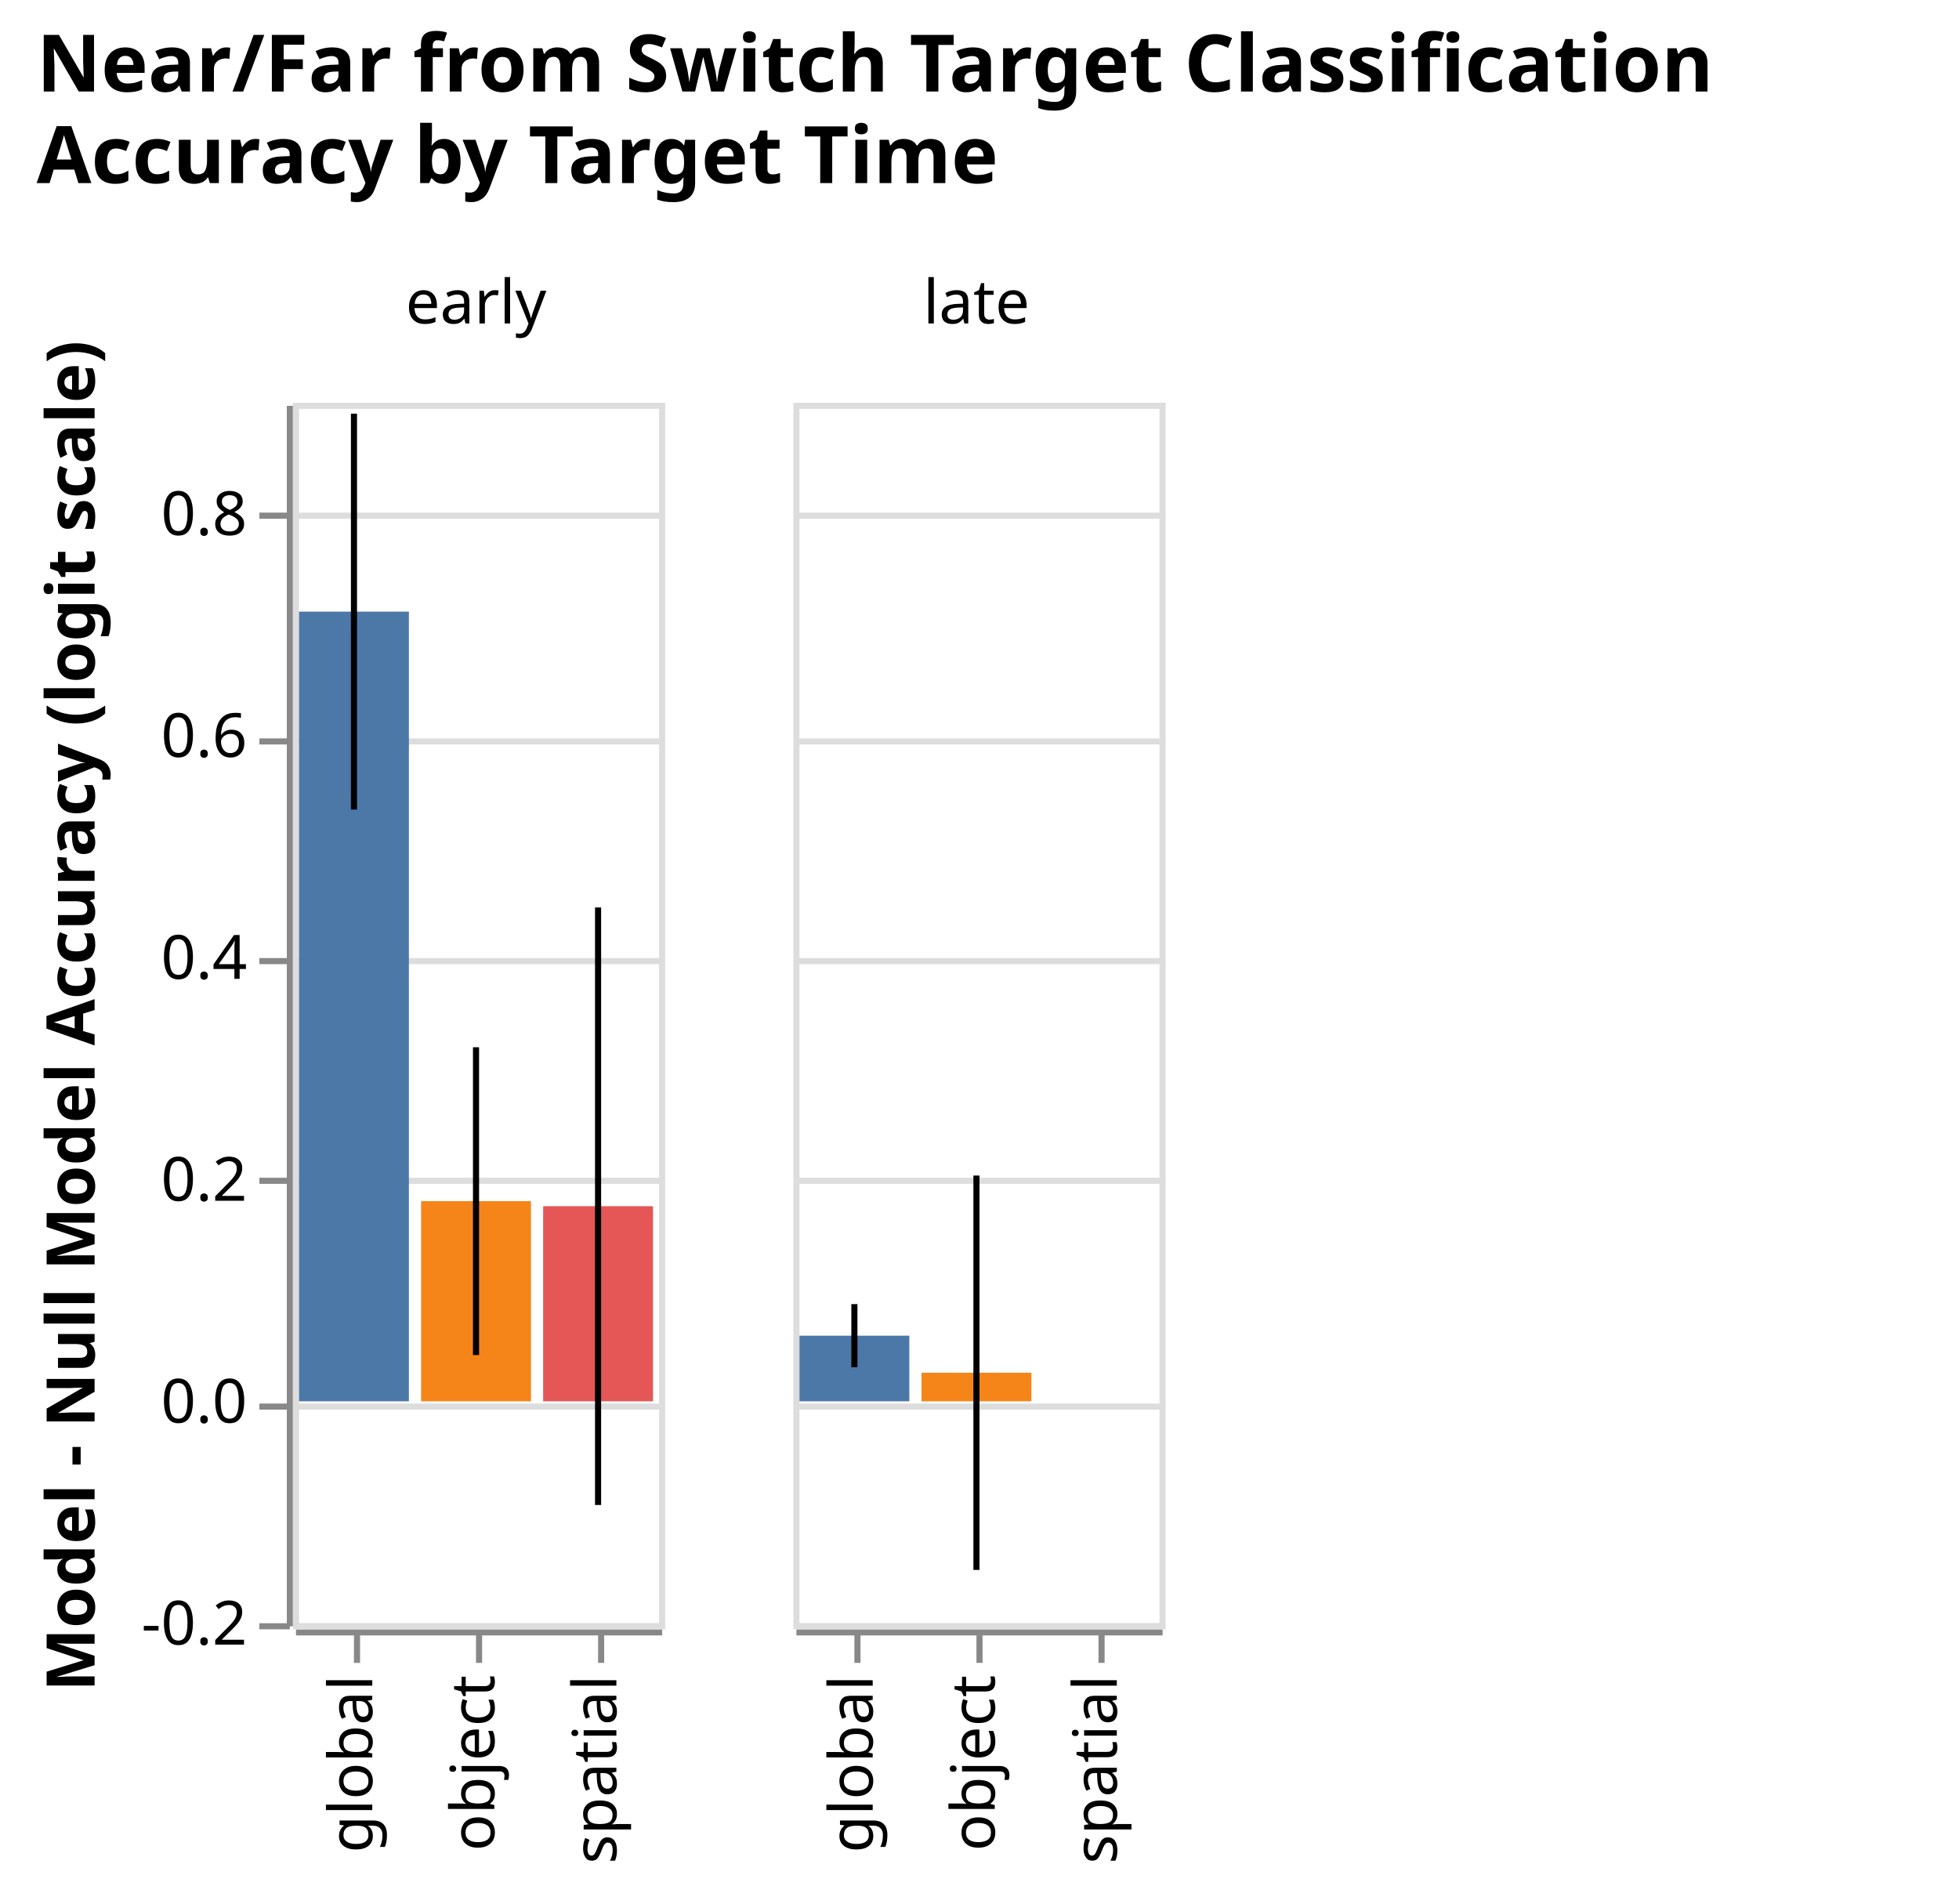
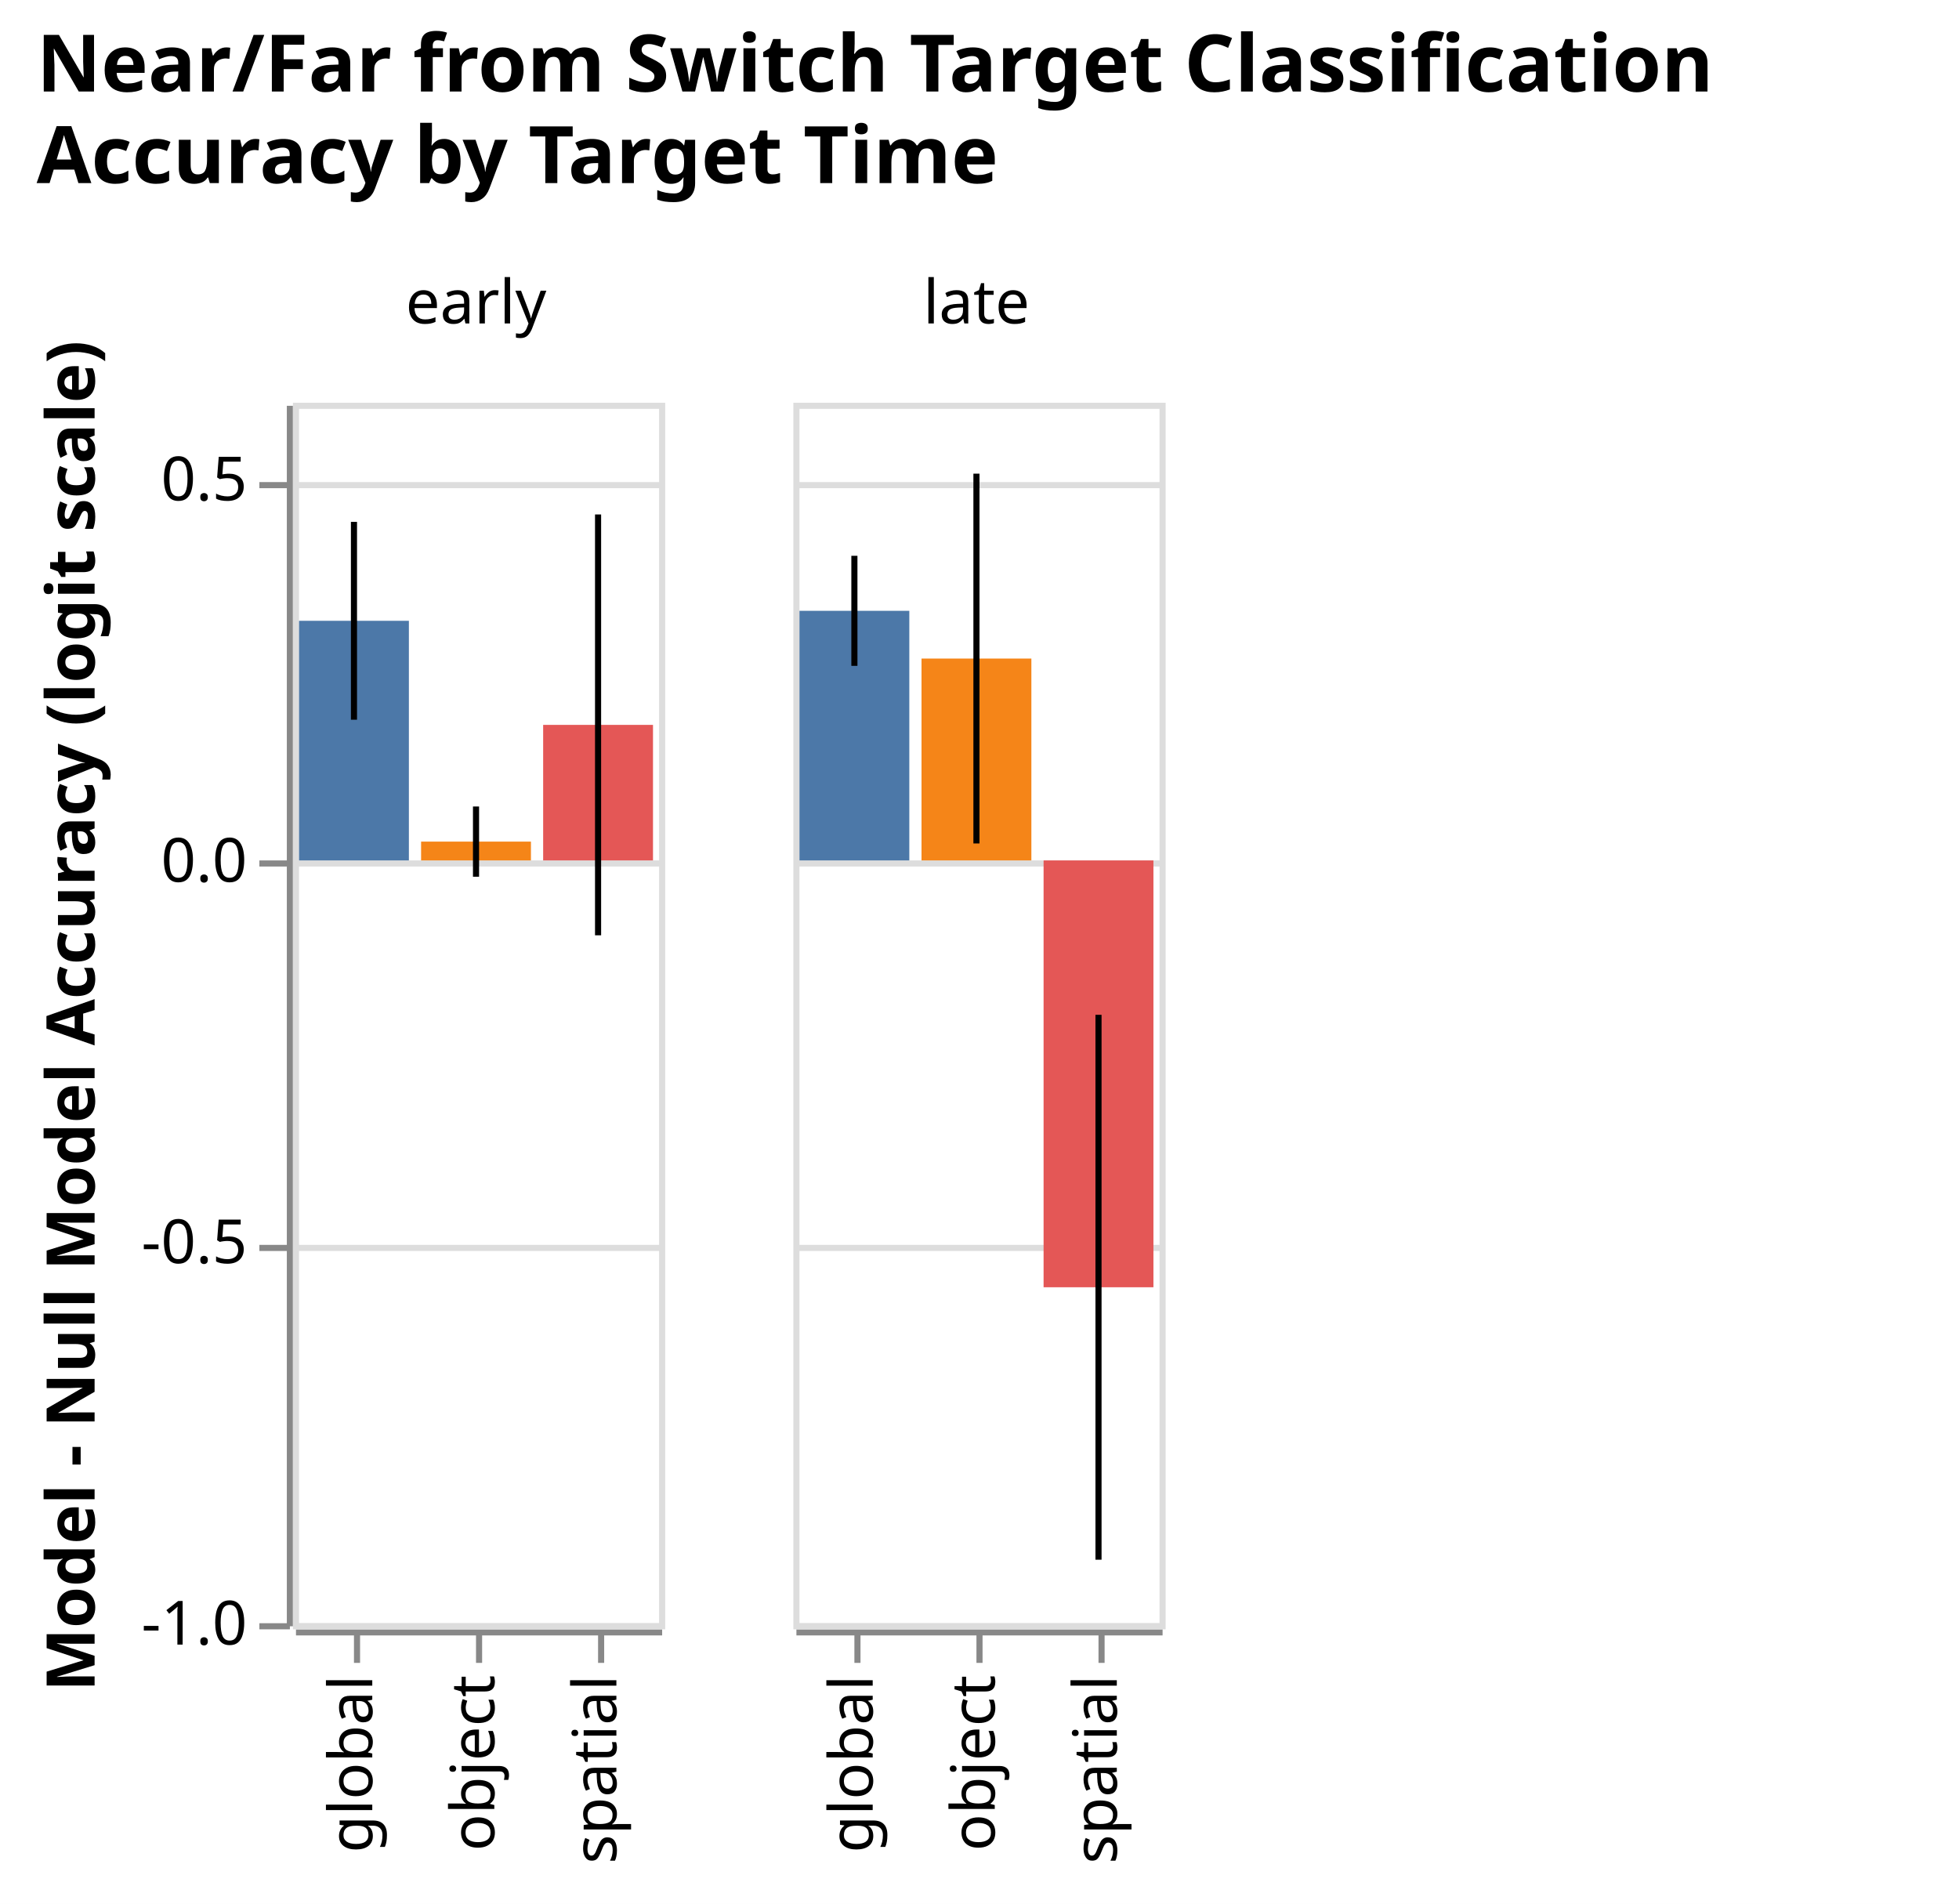
<svg xmlns="http://www.w3.org/2000/svg" class="marks" width="321" height="312" viewBox="0 0 321 312" version="1.1">
  <rect width="321" height="312" fill="white" />
  <g fill="none" stroke-miterlimit="10" transform="translate(48,66)">
    <g class="mark-group role-frame root" role="graphics-object" aria-roledescription="group mark container">
      <g transform="translate(0,0)">
        <path class="background" aria-hidden="true" d="M0,0h0v0h0Z" />
        <g>
          <g class="mark-group role-row-header row_header" role="graphics-object" aria-roledescription="group mark container">
            <g transform="translate(-1,0)">
              <path class="background" aria-hidden="true" d="M0,0h0v200h0Z" />
              <g>
-                 <g class="mark-group role-axis" role="graphics-symbol" aria-roledescription="axis" aria-label="Y-axis titled 'Model - Null Model Accuracy (logit scale)' for a linear scale with values from -0.2 to 0.9">
+                 <g class="mark-group role-axis" role="graphics-symbol" aria-roledescription="axis" aria-label="Y-axis titled 'Model - Null Model Accuracy (logit scale)' for a linear scale with values from -1.0 to 0.6">
                  <g transform="translate(0.5,0.5)">
                    <path class="background" aria-hidden="true" d="M0,0h0v0h0Z" pointer-events="none" />
                    <g>
                      <g class="mark-rule role-axis-tick" pointer-events="none">
                        <line transform="translate(0,200)" x2="-5" y2="0" stroke="#888" stroke-width="1" opacity="1" />
-                         <line transform="translate(0,164)" x2="-5" y2="0" stroke="#888" stroke-width="1" opacity="1" />
-                         <line transform="translate(0,127)" x2="-5" y2="0" stroke="#888" stroke-width="1" opacity="1" />
-                         <line transform="translate(0,91)" x2="-5" y2="0" stroke="#888" stroke-width="1" opacity="1" />
-                         <line transform="translate(0,55)" x2="-5" y2="0" stroke="#888" stroke-width="1" opacity="1" />
-                         <line transform="translate(0,18)" x2="-5" y2="0" stroke="#888" stroke-width="1" opacity="1" />
+                         <line transform="translate(0,138)" x2="-5" y2="0" stroke="#888" stroke-width="1" opacity="1" />
+                         <line transform="translate(0,75)" x2="-5" y2="0" stroke="#888" stroke-width="1" opacity="1" />
+                         <line transform="translate(0,13)" x2="-5" y2="0" stroke="#888" stroke-width="1" opacity="1" />
                      </g>
                      <g class="mark-text role-axis-label" pointer-events="none">
-                         <text text-anchor="end" transform="translate(-7,203)" font-family="sans-serif" font-size="10px" fill="#000" opacity="1">-0.2</text>
-                         <text text-anchor="end" transform="translate(-7,166.6364)" font-family="sans-serif" font-size="10px" fill="#000" opacity="1">0.0</text>
-                         <text text-anchor="end" transform="translate(-7,130.2727)" font-family="sans-serif" font-size="10px" fill="#000" opacity="1">0.2</text>
-                         <text text-anchor="end" transform="translate(-7,93.90909)" font-family="sans-serif" font-size="10px" fill="#000" opacity="1">0.4</text>
-                         <text text-anchor="end" transform="translate(-7,57.54545)" font-family="sans-serif" font-size="10px" fill="#000" opacity="1">0.6</text>
-                         <text text-anchor="end" transform="translate(-7,21.18182)" font-family="sans-serif" font-size="10px" fill="#000" opacity="1">0.8</text>
+                         <text text-anchor="end" transform="translate(-7,203)" font-family="sans-serif" font-size="10px" fill="#000" opacity="1">-1.0</text>
+                         <text text-anchor="end" transform="translate(-7,140.5)" font-family="sans-serif" font-size="10px" fill="#000" opacity="1">-0.5</text>
+                         <text text-anchor="end" transform="translate(-7,78)" font-family="sans-serif" font-size="10px" fill="#000" opacity="1">0.0</text>
+                         <text text-anchor="end" transform="translate(-7,15.5)" font-family="sans-serif" font-size="10px" fill="#000" opacity="1">0.5</text>
                      </g>
                      <g class="mark-rule role-axis-domain" pointer-events="none">
                        <line transform="translate(0,200)" x2="0" y2="-200" stroke="#888" stroke-width="1" opacity="1" />
                      </g>
                      <g class="mark-text role-axis-title" pointer-events="none">
                        <text text-anchor="middle" transform="translate(-30,100) rotate(-90) translate(0,-2)" font-family="sans-serif" font-size="11px" font-weight="bold" fill="#000" opacity="1">Model - Null Model Accuracy (logit scale)</text>
                      </g>
                    </g>
                    <path class="foreground" aria-hidden="true" d="" pointer-events="none" display="none" />
                  </g>
                </g>
              </g>
              <path class="foreground" aria-hidden="true" d="" display="none" />
            </g>
          </g>
          <g class="mark-group role-column-header column_header" role="graphics-object" aria-roledescription="group mark container">
            <g transform="translate(0,-1)">
              <path class="background" aria-hidden="true" d="M0,0h60v0h-60Z" />
              <g>
                <g class="mark-group role-title">
                  <g transform="translate(30,-20)">
                    <path class="background" aria-hidden="true" d="M0,0h0v0h0Z" pointer-events="none" />
                    <g>
                      <g class="mark-text role-title-text" role="graphics-symbol" aria-roledescription="title" aria-label="Title text 'early'" pointer-events="none">
                        <text text-anchor="middle" transform="translate(0,8)" font-family="sans-serif" font-size="10px" fill="#000" opacity="1">early</text>
                      </g>
                    </g>
                    <path class="foreground" aria-hidden="true" d="" pointer-events="none" display="none" />
                  </g>
                </g>
              </g>
              <path class="foreground" aria-hidden="true" d="" display="none" />
            </g>
            <g transform="translate(82,-1)">
              <path class="background" aria-hidden="true" d="M0,0h60v0h-60Z" />
              <g>
                <g class="mark-group role-title">
                  <g transform="translate(30,-20)">
                    <path class="background" aria-hidden="true" d="M0,0h0v0h0Z" pointer-events="none" />
                    <g>
                      <g class="mark-text role-title-text" role="graphics-symbol" aria-roledescription="title" aria-label="Title text 'late'" pointer-events="none">
                        <text text-anchor="middle" transform="translate(0,8)" font-family="sans-serif" font-size="10px" fill="#000" opacity="1">late</text>
                      </g>
                    </g>
                    <path class="foreground" aria-hidden="true" d="" pointer-events="none" display="none" />
                  </g>
                </g>
              </g>
              <path class="foreground" aria-hidden="true" d="" display="none" />
            </g>
          </g>
          <g class="mark-group role-column-footer column_footer" role="graphics-object" aria-roledescription="group mark container">
            <g transform="translate(0,201)">
              <path class="background" aria-hidden="true" d="M0,0h60v0h-60Z" />
              <g>
                <g class="mark-group role-axis" role="graphics-symbol" aria-roledescription="axis" aria-label="X-axis for a discrete scale with 3 values: global, object, spatial">
                  <g transform="translate(0.5,0.5)">
                    <path class="background" aria-hidden="true" d="M0,0h0v0h0Z" pointer-events="none" />
                    <g>
                      <g class="mark-rule role-axis-tick" pointer-events="none">
                        <line transform="translate(10,0)" x2="0" y2="5" stroke="#888" stroke-width="1" opacity="1" />
                        <line transform="translate(30,0)" x2="0" y2="5" stroke="#888" stroke-width="1" opacity="1" />
                        <line transform="translate(50,0)" x2="0" y2="5" stroke="#888" stroke-width="1" opacity="1" />
                      </g>
                      <g class="mark-text role-axis-label" pointer-events="none">
                        <text text-anchor="end" transform="translate(9.5,7) rotate(270) translate(0,3)" font-family="sans-serif" font-size="10px" fill="#000" opacity="1">global</text>
                        <text text-anchor="end" transform="translate(29.5,7) rotate(270) translate(0,3)" font-family="sans-serif" font-size="10px" fill="#000" opacity="1">object</text>
                        <text text-anchor="end" transform="translate(49.5,7) rotate(270) translate(0,3)" font-family="sans-serif" font-size="10px" fill="#000" opacity="1">spatial</text>
                      </g>
                      <g class="mark-rule role-axis-domain" pointer-events="none">
                        <line transform="translate(0,0)" x2="60" y2="0" stroke="#888" stroke-width="1" opacity="1" />
                      </g>
                    </g>
                    <path class="foreground" aria-hidden="true" d="" pointer-events="none" display="none" />
                  </g>
                </g>
              </g>
              <path class="foreground" aria-hidden="true" d="" display="none" />
            </g>
            <g transform="translate(82,201)">
              <path class="background" aria-hidden="true" d="M0,0h60v0h-60Z" />
              <g>
                <g class="mark-group role-axis" role="graphics-symbol" aria-roledescription="axis" aria-label="X-axis for a discrete scale with 3 values: global, object, spatial">
                  <g transform="translate(0.5,0.5)">
                    <path class="background" aria-hidden="true" d="M0,0h0v0h0Z" pointer-events="none" />
                    <g>
                      <g class="mark-rule role-axis-tick" pointer-events="none">
                        <line transform="translate(10,0)" x2="0" y2="5" stroke="#888" stroke-width="1" opacity="1" />
                        <line transform="translate(30,0)" x2="0" y2="5" stroke="#888" stroke-width="1" opacity="1" />
                        <line transform="translate(50,0)" x2="0" y2="5" stroke="#888" stroke-width="1" opacity="1" />
                      </g>
                      <g class="mark-text role-axis-label" pointer-events="none">
                        <text text-anchor="end" transform="translate(9.5,7) rotate(270) translate(0,3)" font-family="sans-serif" font-size="10px" fill="#000" opacity="1">global</text>
                        <text text-anchor="end" transform="translate(29.5,7) rotate(270) translate(0,3)" font-family="sans-serif" font-size="10px" fill="#000" opacity="1">object</text>
                        <text text-anchor="end" transform="translate(49.5,7) rotate(270) translate(0,3)" font-family="sans-serif" font-size="10px" fill="#000" opacity="1">spatial</text>
                      </g>
                      <g class="mark-rule role-axis-domain" pointer-events="none">
                        <line transform="translate(0,0)" x2="60" y2="0" stroke="#888" stroke-width="1" opacity="1" />
                      </g>
                    </g>
                    <path class="foreground" aria-hidden="true" d="" pointer-events="none" display="none" />
                  </g>
                </g>
              </g>
              <path class="foreground" aria-hidden="true" d="" display="none" />
            </g>
          </g>
          <g class="mark-group role-scope cell" role="graphics-object" aria-roledescription="group mark container">
            <g transform="translate(0,0)">
              <path class="background" aria-hidden="true" d="M0.5,0.5h60v200h-60Z" stroke="#ddd" />
              <g>
                <g class="mark-group role-axis" aria-hidden="true">
                  <g transform="translate(0.5,0.5)">
                    <path class="background" aria-hidden="true" d="M0,0h0v0h0Z" pointer-events="none" />
                    <g>
                      <g class="mark-rule role-axis-grid" pointer-events="none">
                        <line transform="translate(0,200)" x2="60" y2="0" stroke="#ddd" stroke-width="1" opacity="1" />
-                         <line transform="translate(0,164)" x2="60" y2="0" stroke="#ddd" stroke-width="1" opacity="1" />
-                         <line transform="translate(0,127)" x2="60" y2="0" stroke="#ddd" stroke-width="1" opacity="1" />
-                         <line transform="translate(0,91)" x2="60" y2="0" stroke="#ddd" stroke-width="1" opacity="1" />
-                         <line transform="translate(0,55)" x2="60" y2="0" stroke="#ddd" stroke-width="1" opacity="1" />
-                         <line transform="translate(0,18)" x2="60" y2="0" stroke="#ddd" stroke-width="1" opacity="1" />
+                         <line transform="translate(0,138)" x2="60" y2="0" stroke="#ddd" stroke-width="1" opacity="1" />
+                         <line transform="translate(0,75)" x2="60" y2="0" stroke="#ddd" stroke-width="1" opacity="1" />
+                         <line transform="translate(0,13)" x2="60" y2="0" stroke="#ddd" stroke-width="1" opacity="1" />
                      </g>
                    </g>
                    <path class="foreground" aria-hidden="true" d="" pointer-events="none" display="none" />
                  </g>
                </g>
                <g class="mark-rect role-mark child_layer_0_marks" role="graphics-object" aria-roledescription="rect mark container">
-                   <path aria-label="condition: global; Model - Null Model Accuracy (logit scale): 0.711744039241" role="graphics-symbol" aria-roledescription="bar" d="M1,34.228h18v129.408h-18Z" fill="#4c78a8" />
-                   <path aria-label="condition: object; Model - Null Model Accuracy (logit scale): 0.180410242638" role="graphics-symbol" aria-roledescription="bar" d="M21,130.835h18v32.802h-18Z" fill="#f58518" />
-                   <path aria-label="condition: spatial; Model - Null Model Accuracy (logit scale): 0.17583995289" role="graphics-symbol" aria-roledescription="bar" d="M41,131.665h18v31.971h-18Z" fill="#e45756" />
+                   <path aria-label="condition: global; Model - Null Model Accuracy (logit scale): 0.314149782183" role="graphics-symbol" aria-roledescription="bar" d="M1,35.731h18v39.269h-18Z" fill="#4c78a8" />
+                   <path aria-label="condition: object; Model - Null Model Accuracy (logit scale): 0.024668310399" role="graphics-symbol" aria-roledescription="bar" d="M21,71.916h18v3.084h-18Z" fill="#f58518" />
+                   <path aria-label="condition: spatial; Model - Null Model Accuracy (logit scale): 0.177699649992" role="graphics-symbol" aria-roledescription="bar" d="M41,52.788h18v22.212h-18Z" fill="#e45756" />
                </g>
                <g class="mark-rule role-mark child_layer_1_marks" role="graphics-object" aria-roledescription="rule mark container">
-                   <line aria-label="Model - Null Model Accuracy (logit scale): 0.53333847895; upper_logitmeandiff: 0.890149599532; condition: global; Mean of logitmeandiff: 0.711744039241; Mean + stderr of logitmeandiff: 0.890149599532; Mean - stderr of logitmeandiff: 0.53333847895" role="graphics-symbol" aria-roledescription="errorbar" transform="translate(10,66.66573)" x2="0" y2="-64.875" stroke="black" />
-                   <line aria-label="Model - Null Model Accuracy (logit scale): 0.0416995099985; upper_logitmeandiff: 0.319120975277; condition: object; Mean of logitmeandiff: 0.180410242638; Mean + stderr of logitmeandiff: 0.319120975277; Mean - stderr of logitmeandiff: 0.0416995099985" role="graphics-symbol" aria-roledescription="errorbar" transform="translate(30,156.0546)" x2="0" y2="-50.44" stroke="black" />
-                   <line aria-label="Model - Null Model Accuracy (logit scale): -0.0934345290548; upper_logitmeandiff: 0.445114434834; condition: spatial; Mean of logitmeandiff: 0.17583995289; Mean + stderr of logitmeandiff: 0.445114434834; Mean - stderr of logitmeandiff: -0.0934345290548" role="graphics-symbol" aria-roledescription="errorbar" transform="translate(50,180.6245)" x2="0" y2="-97.918" stroke="black" />
+                   <line aria-label="Model - Null Model Accuracy (logit scale): 0.184471849785; upper_logitmeandiff: 0.443827714581; condition: global; Mean of logitmeandiff: 0.314149782183; Mean + stderr of logitmeandiff: 0.443827714581; Mean - stderr of logitmeandiff: 0.184471849785" role="graphics-symbol" aria-roledescription="errorbar" transform="translate(10,51.94102)" x2="0" y2="-32.419" stroke="black" />
+                   <line aria-label="Model - Null Model Accuracy (logit scale): -0.0213639205175; upper_logitmeandiff: 0.0707005413155; condition: object; Mean of logitmeandiff: 0.024668310399; Mean + stderr of logitmeandiff: 0.0707005413155; Mean - stderr of logitmeandiff: -0.0213639205175" role="graphics-symbol" aria-roledescription="errorbar" transform="translate(30,77.67049)" x2="0" y2="-11.508" stroke="black" />
+                   <line aria-label="Model - Null Model Accuracy (logit scale): -0.0981521933267; upper_logitmeandiff: 0.453551493311; condition: spatial; Mean of logitmeandiff: 0.177699649992; Mean + stderr of logitmeandiff: 0.453551493311; Mean - stderr of logitmeandiff: -0.0981521933267" role="graphics-symbol" aria-roledescription="errorbar" transform="translate(50,87.26902)" x2="0" y2="-68.963" stroke="black" />
                </g>
              </g>
              <path class="foreground" aria-hidden="true" d="" display="none" />
            </g>
            <g transform="translate(82,0)">
              <path class="background" aria-hidden="true" d="M0.5,0.5h60v200h-60Z" stroke="#ddd" />
              <g>
                <g class="mark-group role-axis" aria-hidden="true">
                  <g transform="translate(0.5,0.5)">
                    <path class="background" aria-hidden="true" d="M0,0h0v0h0Z" pointer-events="none" />
                    <g>
                      <g class="mark-rule role-axis-grid" pointer-events="none">
                        <line transform="translate(0,200)" x2="60" y2="0" stroke="#ddd" stroke-width="1" opacity="1" />
-                         <line transform="translate(0,164)" x2="60" y2="0" stroke="#ddd" stroke-width="1" opacity="1" />
-                         <line transform="translate(0,127)" x2="60" y2="0" stroke="#ddd" stroke-width="1" opacity="1" />
-                         <line transform="translate(0,91)" x2="60" y2="0" stroke="#ddd" stroke-width="1" opacity="1" />
-                         <line transform="translate(0,55)" x2="60" y2="0" stroke="#ddd" stroke-width="1" opacity="1" />
-                         <line transform="translate(0,18)" x2="60" y2="0" stroke="#ddd" stroke-width="1" opacity="1" />
+                         <line transform="translate(0,138)" x2="60" y2="0" stroke="#ddd" stroke-width="1" opacity="1" />
+                         <line transform="translate(0,75)" x2="60" y2="0" stroke="#ddd" stroke-width="1" opacity="1" />
+                         <line transform="translate(0,13)" x2="60" y2="0" stroke="#ddd" stroke-width="1" opacity="1" />
                      </g>
                    </g>
                    <path class="foreground" aria-hidden="true" d="" pointer-events="none" display="none" />
                  </g>
                </g>
                <g class="mark-rect role-mark child_layer_0_marks" role="graphics-object" aria-roledescription="rect mark container">
-                   <path aria-label="condition: global; Model - Null Model Accuracy (logit scale): 0.0591651426662" role="graphics-symbol" aria-roledescription="bar" d="M1,152.879h18v10.757h-18Z" fill="#4c78a8" />
-                   <path aria-label="condition: object; Model - Null Model Accuracy (logit scale): 0.0257583052532" role="graphics-symbol" aria-roledescription="bar" d="M21,158.953h18v4.683h-18Z" fill="#f58518" />
+                   <path aria-label="condition: global; Model - Null Model Accuracy (logit scale): 0.327230505334" role="graphics-symbol" aria-roledescription="bar" d="M1,34.096h18v40.904h-18Z" fill="#4c78a8" />
+                   <path aria-label="condition: object; Model - Null Model Accuracy (logit scale): 0.264650218816" role="graphics-symbol" aria-roledescription="bar" d="M21,41.919h18v33.081h-18Z" fill="#f58518" />
+                   <path aria-label="condition: spatial; Model - Null Model Accuracy (logit scale): -0.559558445543" role="graphics-symbol" aria-roledescription="bar" d="M41,75h18v69.945h-18Z" fill="#e45756" />
                </g>
                <g class="mark-rule role-mark child_layer_1_marks" role="graphics-object" aria-roledescription="rule mark container">
-                   <line aria-label="Model - Null Model Accuracy (logit scale): 0.0307063463842; upper_logitmeandiff: 0.0876239389483; condition: global; Mean of logitmeandiff: 0.0591651426662; Mean + stderr of logitmeandiff: 0.0876239389483; Mean - stderr of logitmeandiff: 0.0307063463842" role="graphics-symbol" aria-roledescription="errorbar" transform="translate(10,158.0534)" x2="0" y2="-10.349" stroke="black" />
-                   <line aria-label="Model - Null Model Accuracy (logit scale): -0.151967231357; upper_logitmeandiff: 0.203483841864; condition: object; Mean of logitmeandiff: 0.0257583052532; Mean + stderr of logitmeandiff: 0.203483841864; Mean - stderr of logitmeandiff: -0.151967231357" role="graphics-symbol" aria-roledescription="errorbar" transform="translate(30,191.2668)" x2="0" y2="-64.627" stroke="black" />
+                   <line aria-label="Model - Null Model Accuracy (logit scale): 0.255101780657; upper_logitmeandiff: 0.399359230012; condition: global; Mean of logitmeandiff: 0.327230505334; Mean + stderr of logitmeandiff: 0.399359230012; Mean - stderr of logitmeandiff: 0.255101780657" role="graphics-symbol" aria-roledescription="errorbar" transform="translate(10,43.11228)" x2="0" y2="-18.032" stroke="black" />
+                   <line aria-label="Model - Null Model Accuracy (logit scale): 0.0222541275489; upper_logitmeandiff: 0.507046310083; condition: object; Mean of logitmeandiff: 0.264650218816; Mean + stderr of logitmeandiff: 0.507046310083; Mean - stderr of logitmeandiff: 0.0222541275489" role="graphics-symbol" aria-roledescription="errorbar" transform="translate(30,72.21823)" x2="0" y2="-60.599" stroke="black" />
+                   <line aria-label="Model - Null Model Accuracy (logit scale): -0.916728704441; upper_logitmeandiff: -0.202388186646; condition: spatial; Mean of logitmeandiff: -0.559558445543; Mean + stderr of logitmeandiff: -0.202388186646; Mean - stderr of logitmeandiff: -0.916728704441" role="graphics-symbol" aria-roledescription="errorbar" transform="translate(50,189.5911)" x2="0" y2="-89.293" stroke="black" />
                </g>
              </g>
              <path class="foreground" aria-hidden="true" d="" display="none" />
            </g>
          </g>
          <g class="mark-group role-title">
            <g transform="translate(-42,-61)">
              <path class="background" aria-hidden="true" d="M0,0h0v0h0Z" pointer-events="none" />
              <g>
                <g class="mark-text role-title-text" role="graphics-symbol" aria-roledescription="title" aria-label="Title text 'Near/Far from Switch Target Classification Accuracy by Target Time'" pointer-events="none">
                  <text text-anchor="start" transform="translate(0,10)" font-family="sans-serif" font-size="13px" font-weight="bold" fill="#000" opacity="1">
                    <tspan>Near/Far from Switch Target Classification</tspan>
                    <tspan x="0" dy="15">Accuracy by Target Time</tspan>
                  </text>
                </g>
              </g>
              <path class="foreground" aria-hidden="true" d="" pointer-events="none" display="none" />
            </g>
          </g>
        </g>
        <path class="foreground" aria-hidden="true" d="" display="none" />
      </g>
    </g>
  </g>
</svg>
